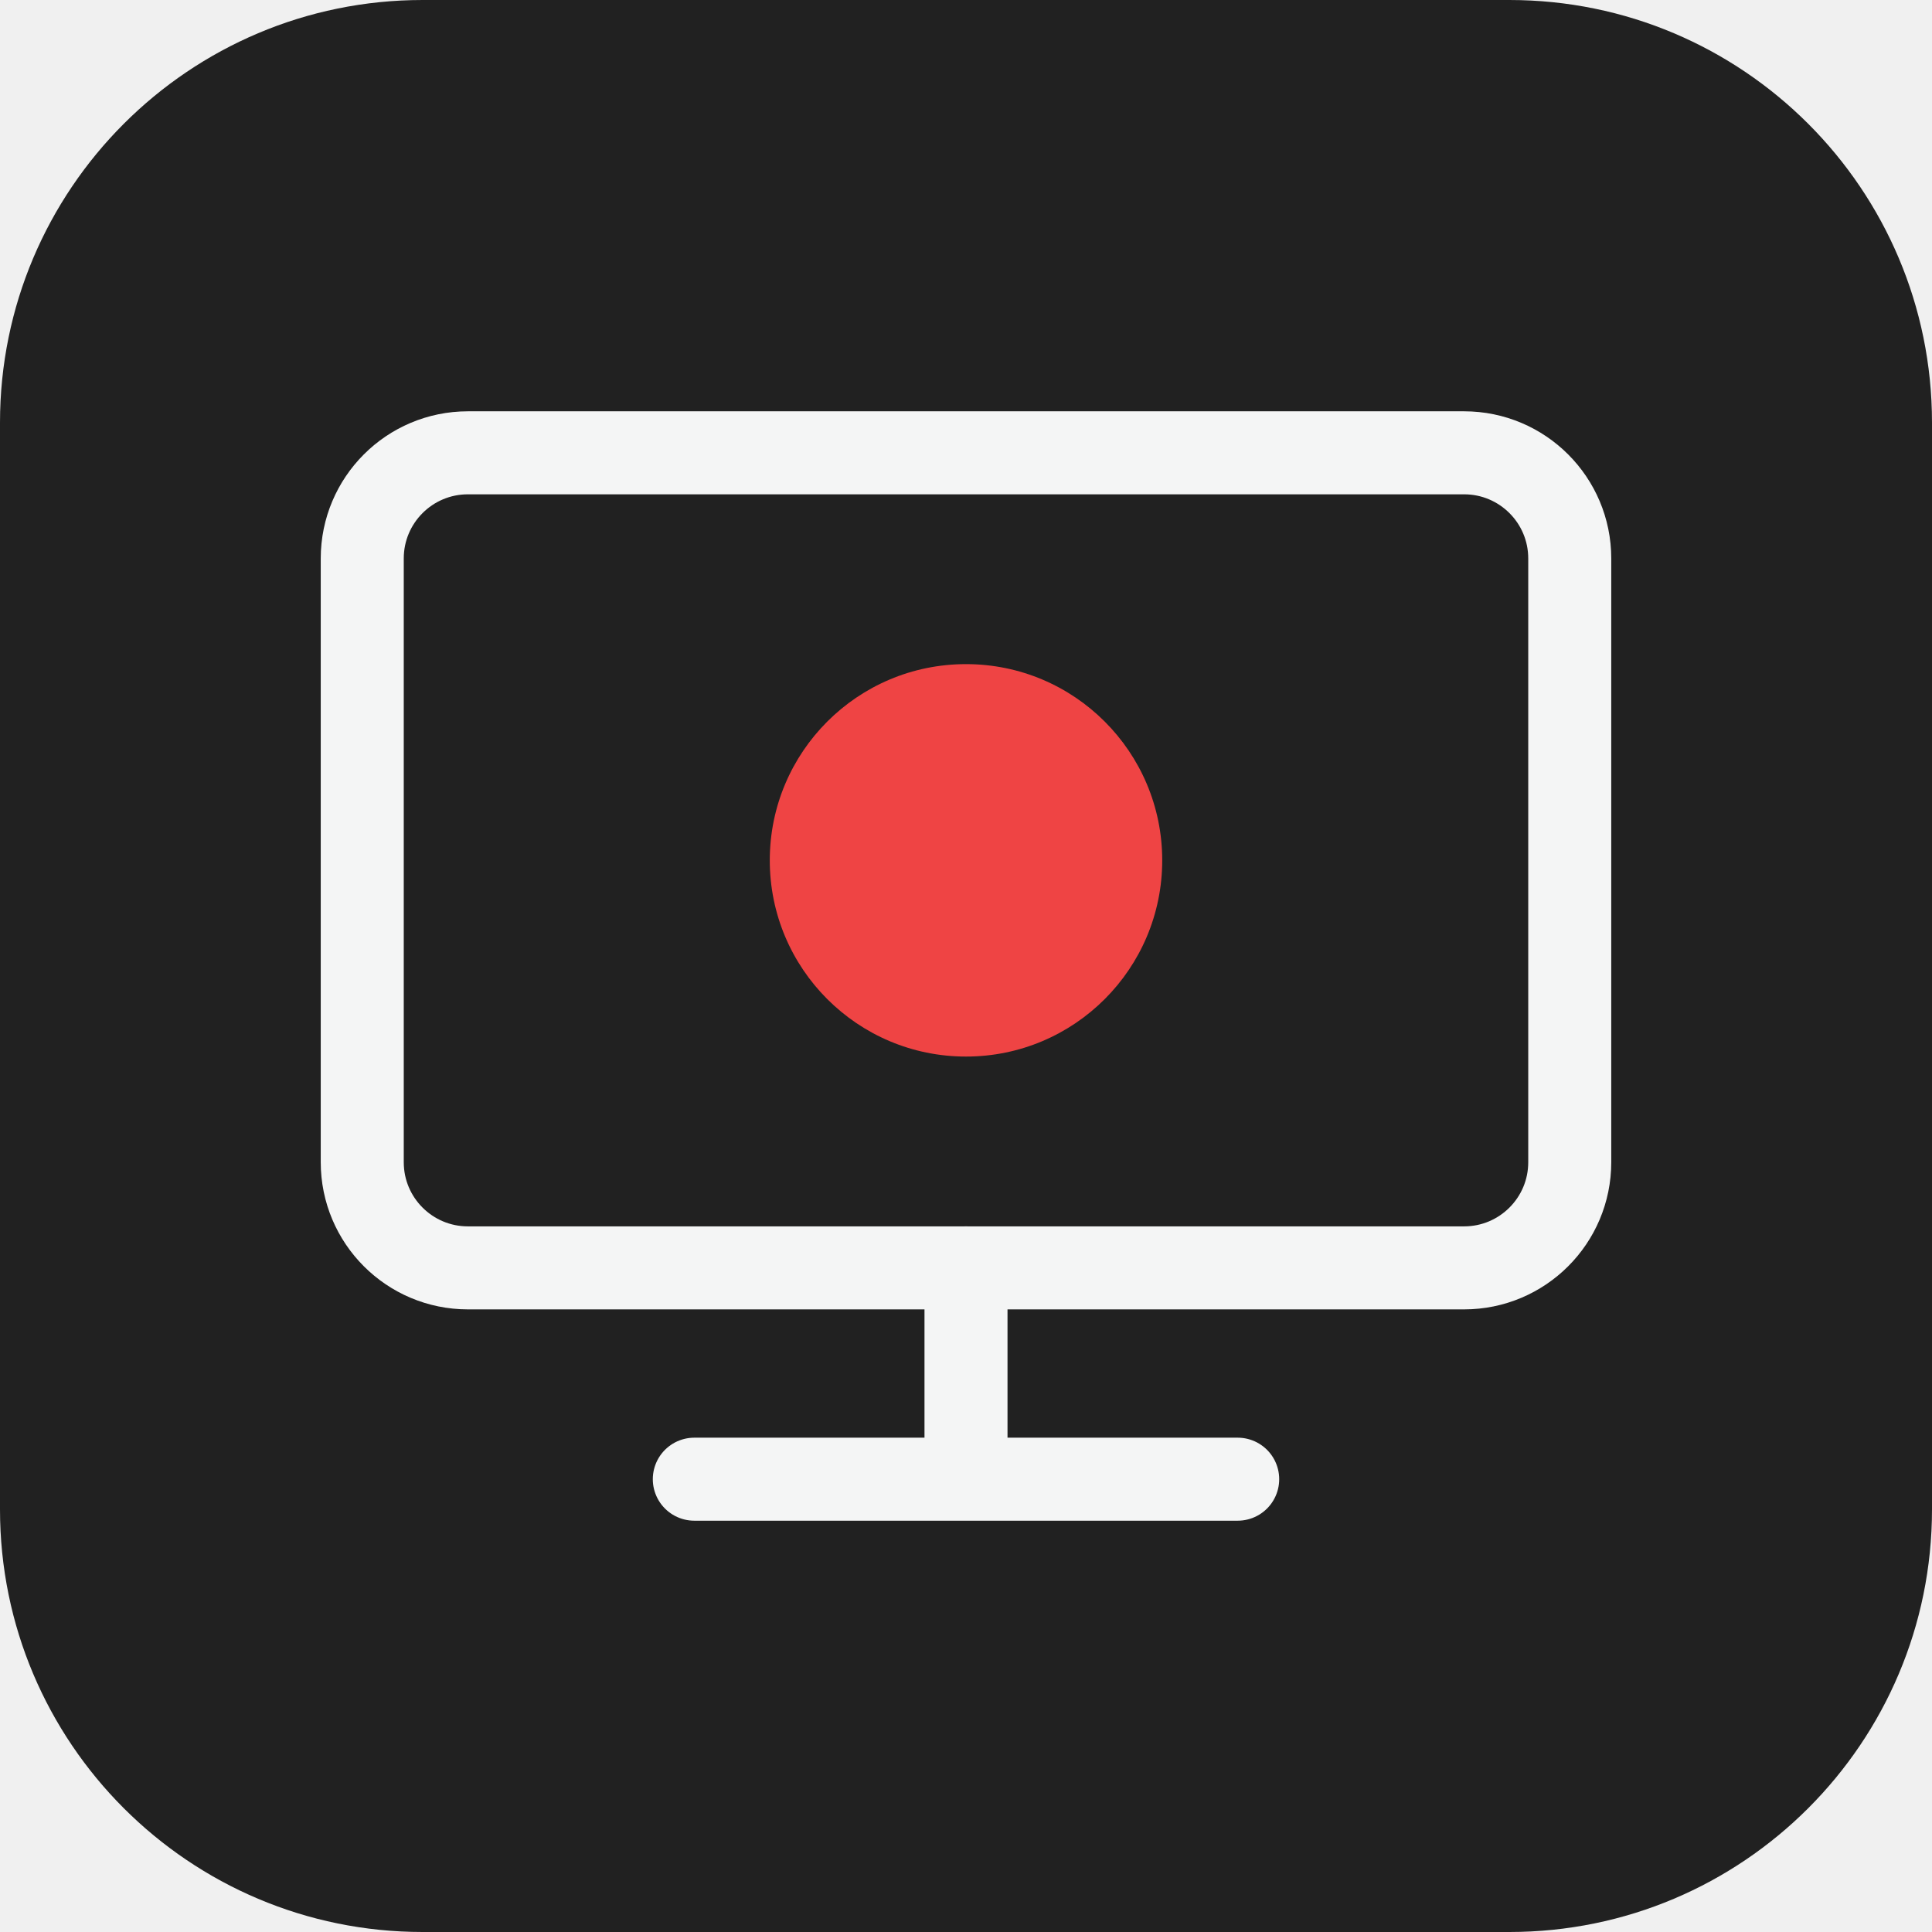
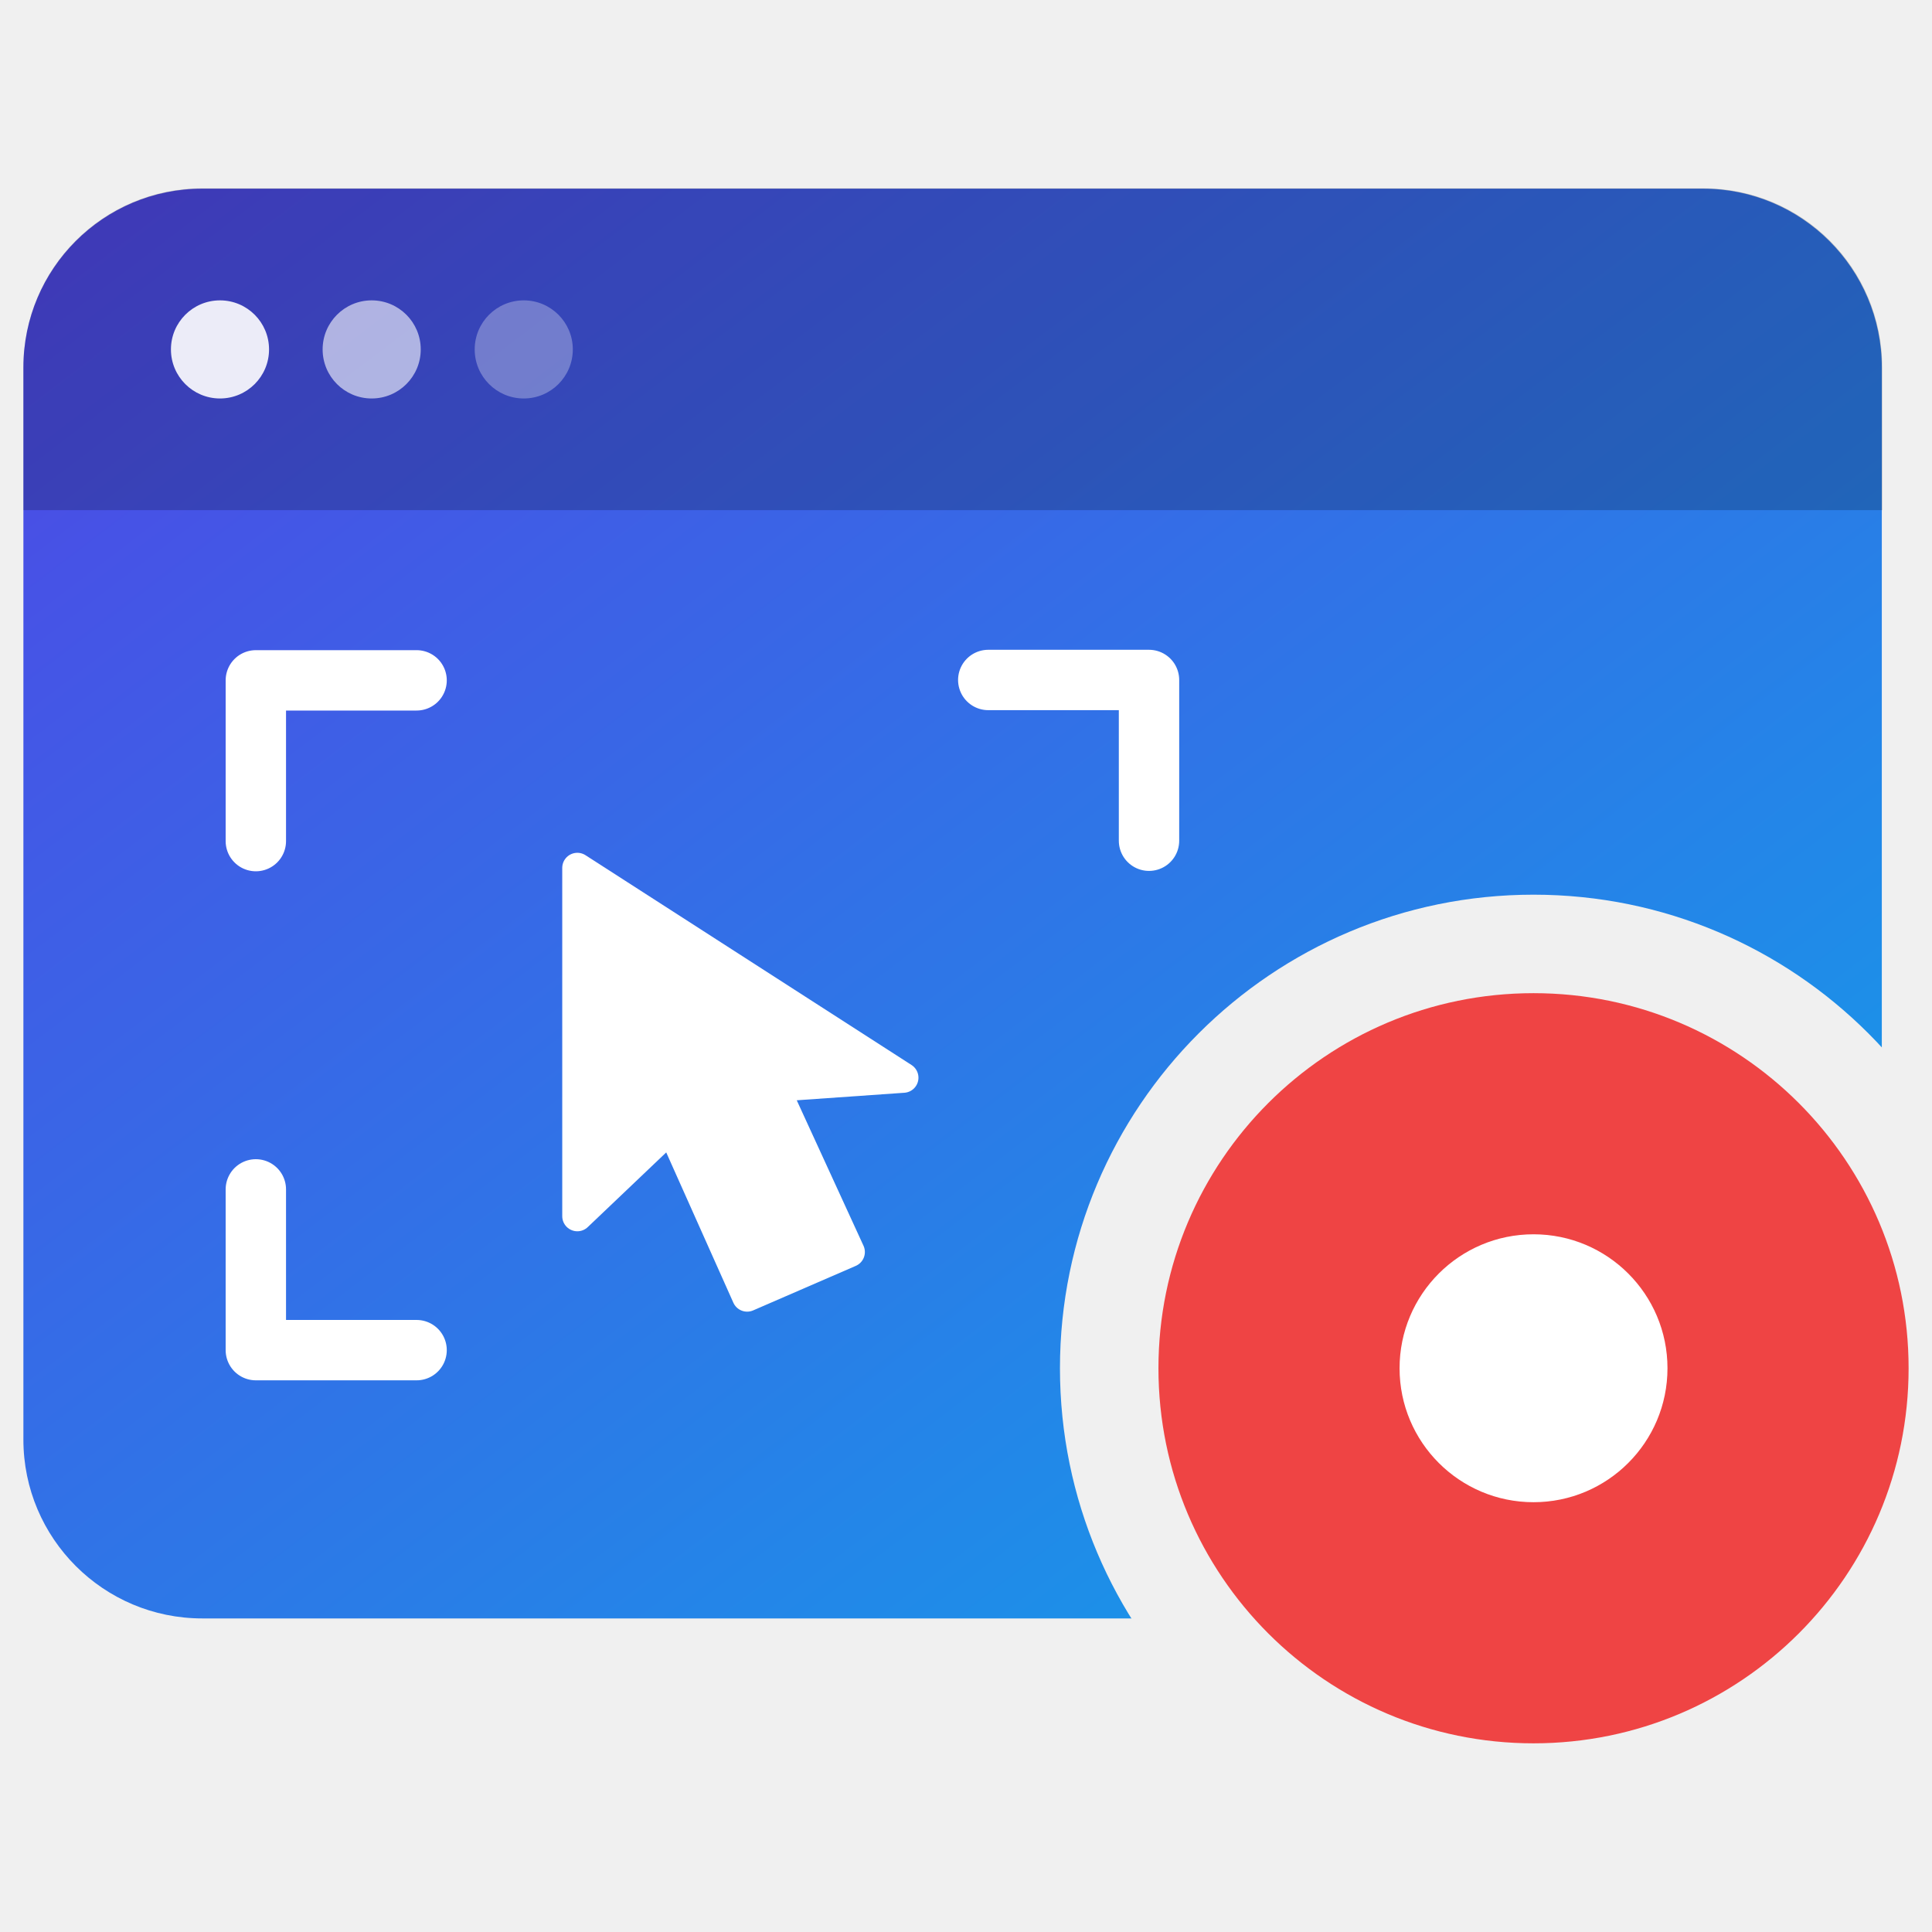
- <svg xmlns="http://www.w3.org/2000/svg" viewBox="0 0 512 512" width="512" height="512">
-   <rect width="512" height="512" rx="112" fill="#212121" />
-   <rect x="96" y="120" width="320" height="216" rx="28" fill="none" stroke="#f4f5f5" stroke-width="22" />
-   <path d="M256 336v48m-72 8h144" fill="none" stroke="#f4f5f5" stroke-width="22" stroke-linecap="round" />
-   <circle cx="256" cy="228" r="52" fill="#ef4444" />
+ <svg xmlns="http://www.w3.org/2000/svg" version="1.1" viewBox="0 0 512 512">
+   <defs>
+     <style>
+       .cls-1 {
+         fill: none;
+         stroke-linecap: round;
+         stroke-width: 16px;
+       }
+ 
+       .cls-1, .cls-2 {
+         stroke: #fff;
+         stroke-linejoin: round;
+       }
+ 
+       .cls-3, .cls-4, .cls-2, .cls-5, .cls-6 {
+         fill: #fff;
+       }
+ 
+       .cls-7 {
+         mask: url(#mask);
+       }
+ 
+       .cls-8 {
+         fill: #ef4444;
+       }
+ 
+       .cls-9 {
+         fill-opacity: .2;
+       }
+ 
+       .cls-4 {
+         fill-opacity: .9;
+       }
+ 
+       .cls-2 {
+         stroke-width: 8px;
+       }
+ 
+       .cls-5 {
+         fill-opacity: .3;
+       }
+ 
+       .cls-6 {
+         fill-opacity: .6;
+       }
+ 
+       .cls-10 {
+         fill: url(#linear-gradient);
+       }
+     </style>
+     <mask id="mask" x="-50.6" y="-44.7" width="606.2" height="606.2" maskUnits="userSpaceOnUse">
+       <g id="a">
+         <path class="cls-3" d="M-50.6-44.7h606.2v606.2H-50.6V-44.7Z" />
+         <circle cx="406.4" cy="362.6" r="125.5" />
+       </g>
+     </mask>
+     <linearGradient id="linear-gradient" x1="-701.4" y1="796.2" x2="-700.2" y2="795" gradientTransform="translate(291793 254837) scale(416 -320)" gradientUnits="userSpaceOnUse">
+       <stop offset="0" stop-color="#4f46e5" />
+       <stop offset="1" stop-color="#0ea5e9" />
+     </linearGradient>
+   </defs>
+   <g>
+     <g id="Layer_1">
+       <g>
+         <g class="cls-7">
+           <g>
+             <rect class="cls-10" x="6.2" y="50" width="492.5" height="378.9" rx="47.4" ry="47.4" />
+             <path class="cls-9" d="M6.2,135.2v-37.9c0-26.2,21.2-47.4,47.4-47.4h397.8c26.2,0,47.4,21.2,47.4,47.4v37.9H6.2Z" />
+             <circle class="cls-4" cx="58.3" cy="92.6" r="13" />
+             <circle class="cls-6" cx="98.5" cy="92.6" r="13" />
+             <circle class="cls-5" cx="138.8" cy="92.6" r="13" />
+             <path class="cls-1" d="M67.8,222.9v-42.6h42.6M261.9,180.2h42.6v42.6M67.8,315.2v42.6h42.6" />
+             <path class="cls-2" d="M153,230v92.3l24.9-23.7,20.1,45,27.2-11.8-20.1-43.8,34.3-2.4-86.4-55.6Z" />
+           </g>
+         </g>
+         <circle class="cls-8" cx="406.4" cy="362.6" r="99.4" />
+         <circle class="cls-3" cx="406.4" cy="362.6" r="35.5" />
+       </g>
+     </g>
+   </g>
</svg>
